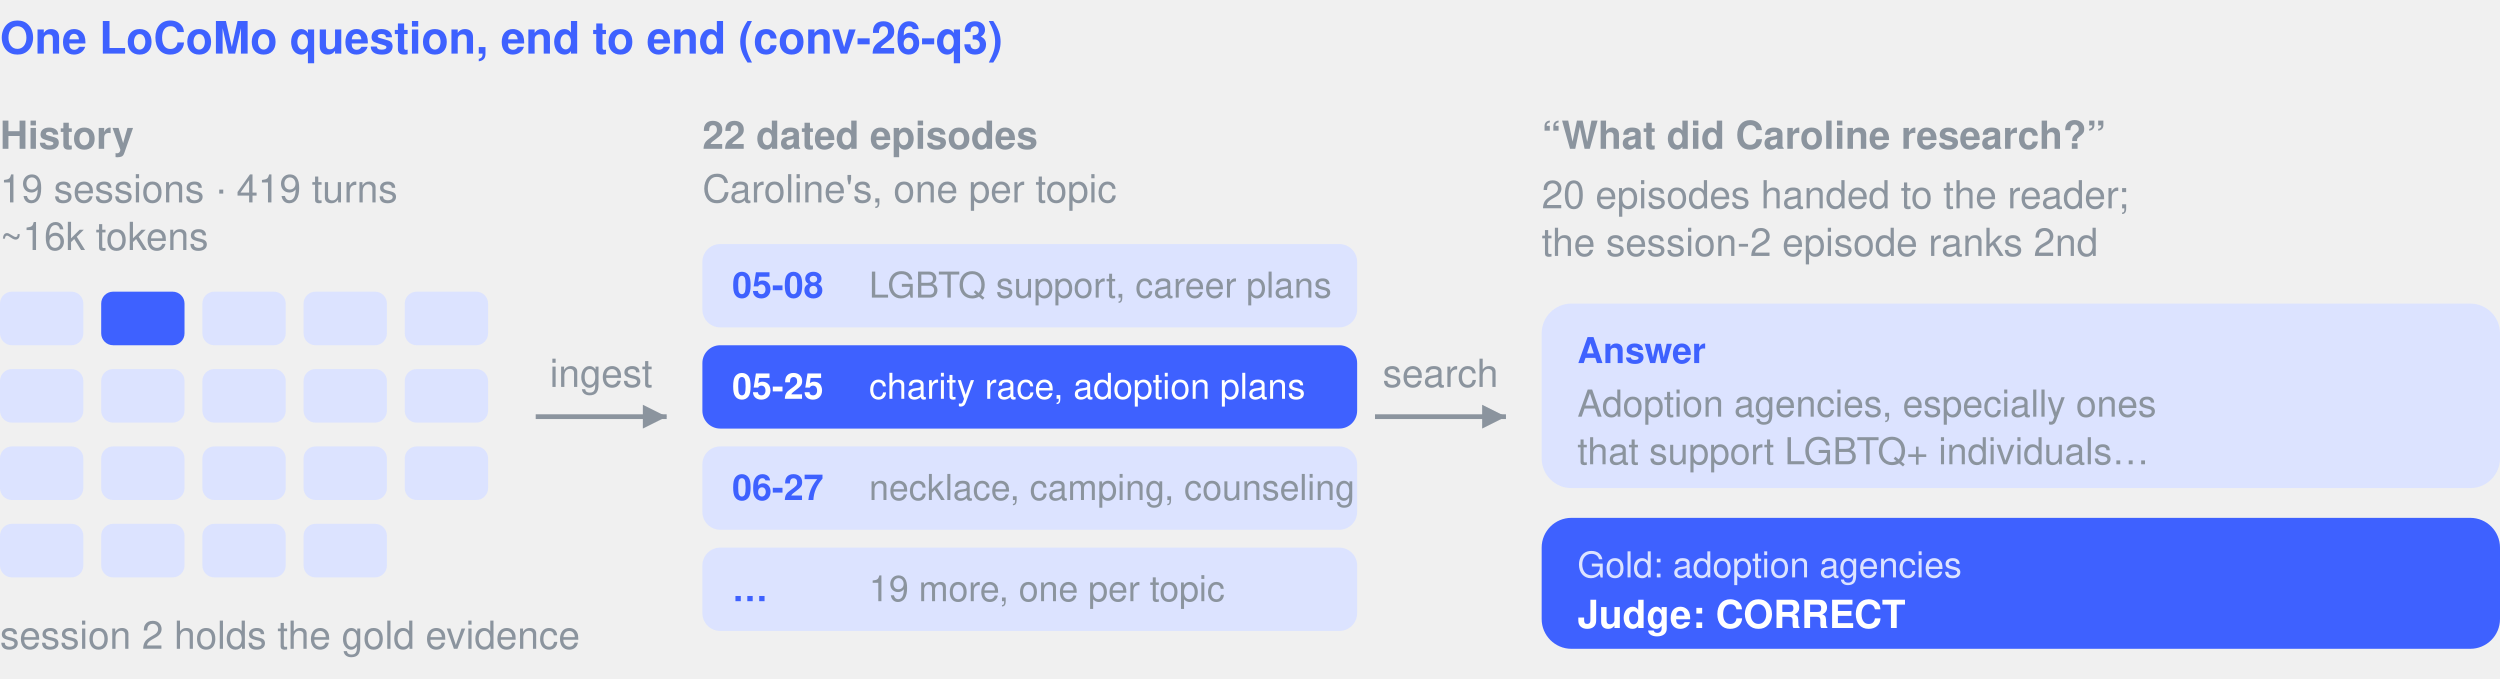
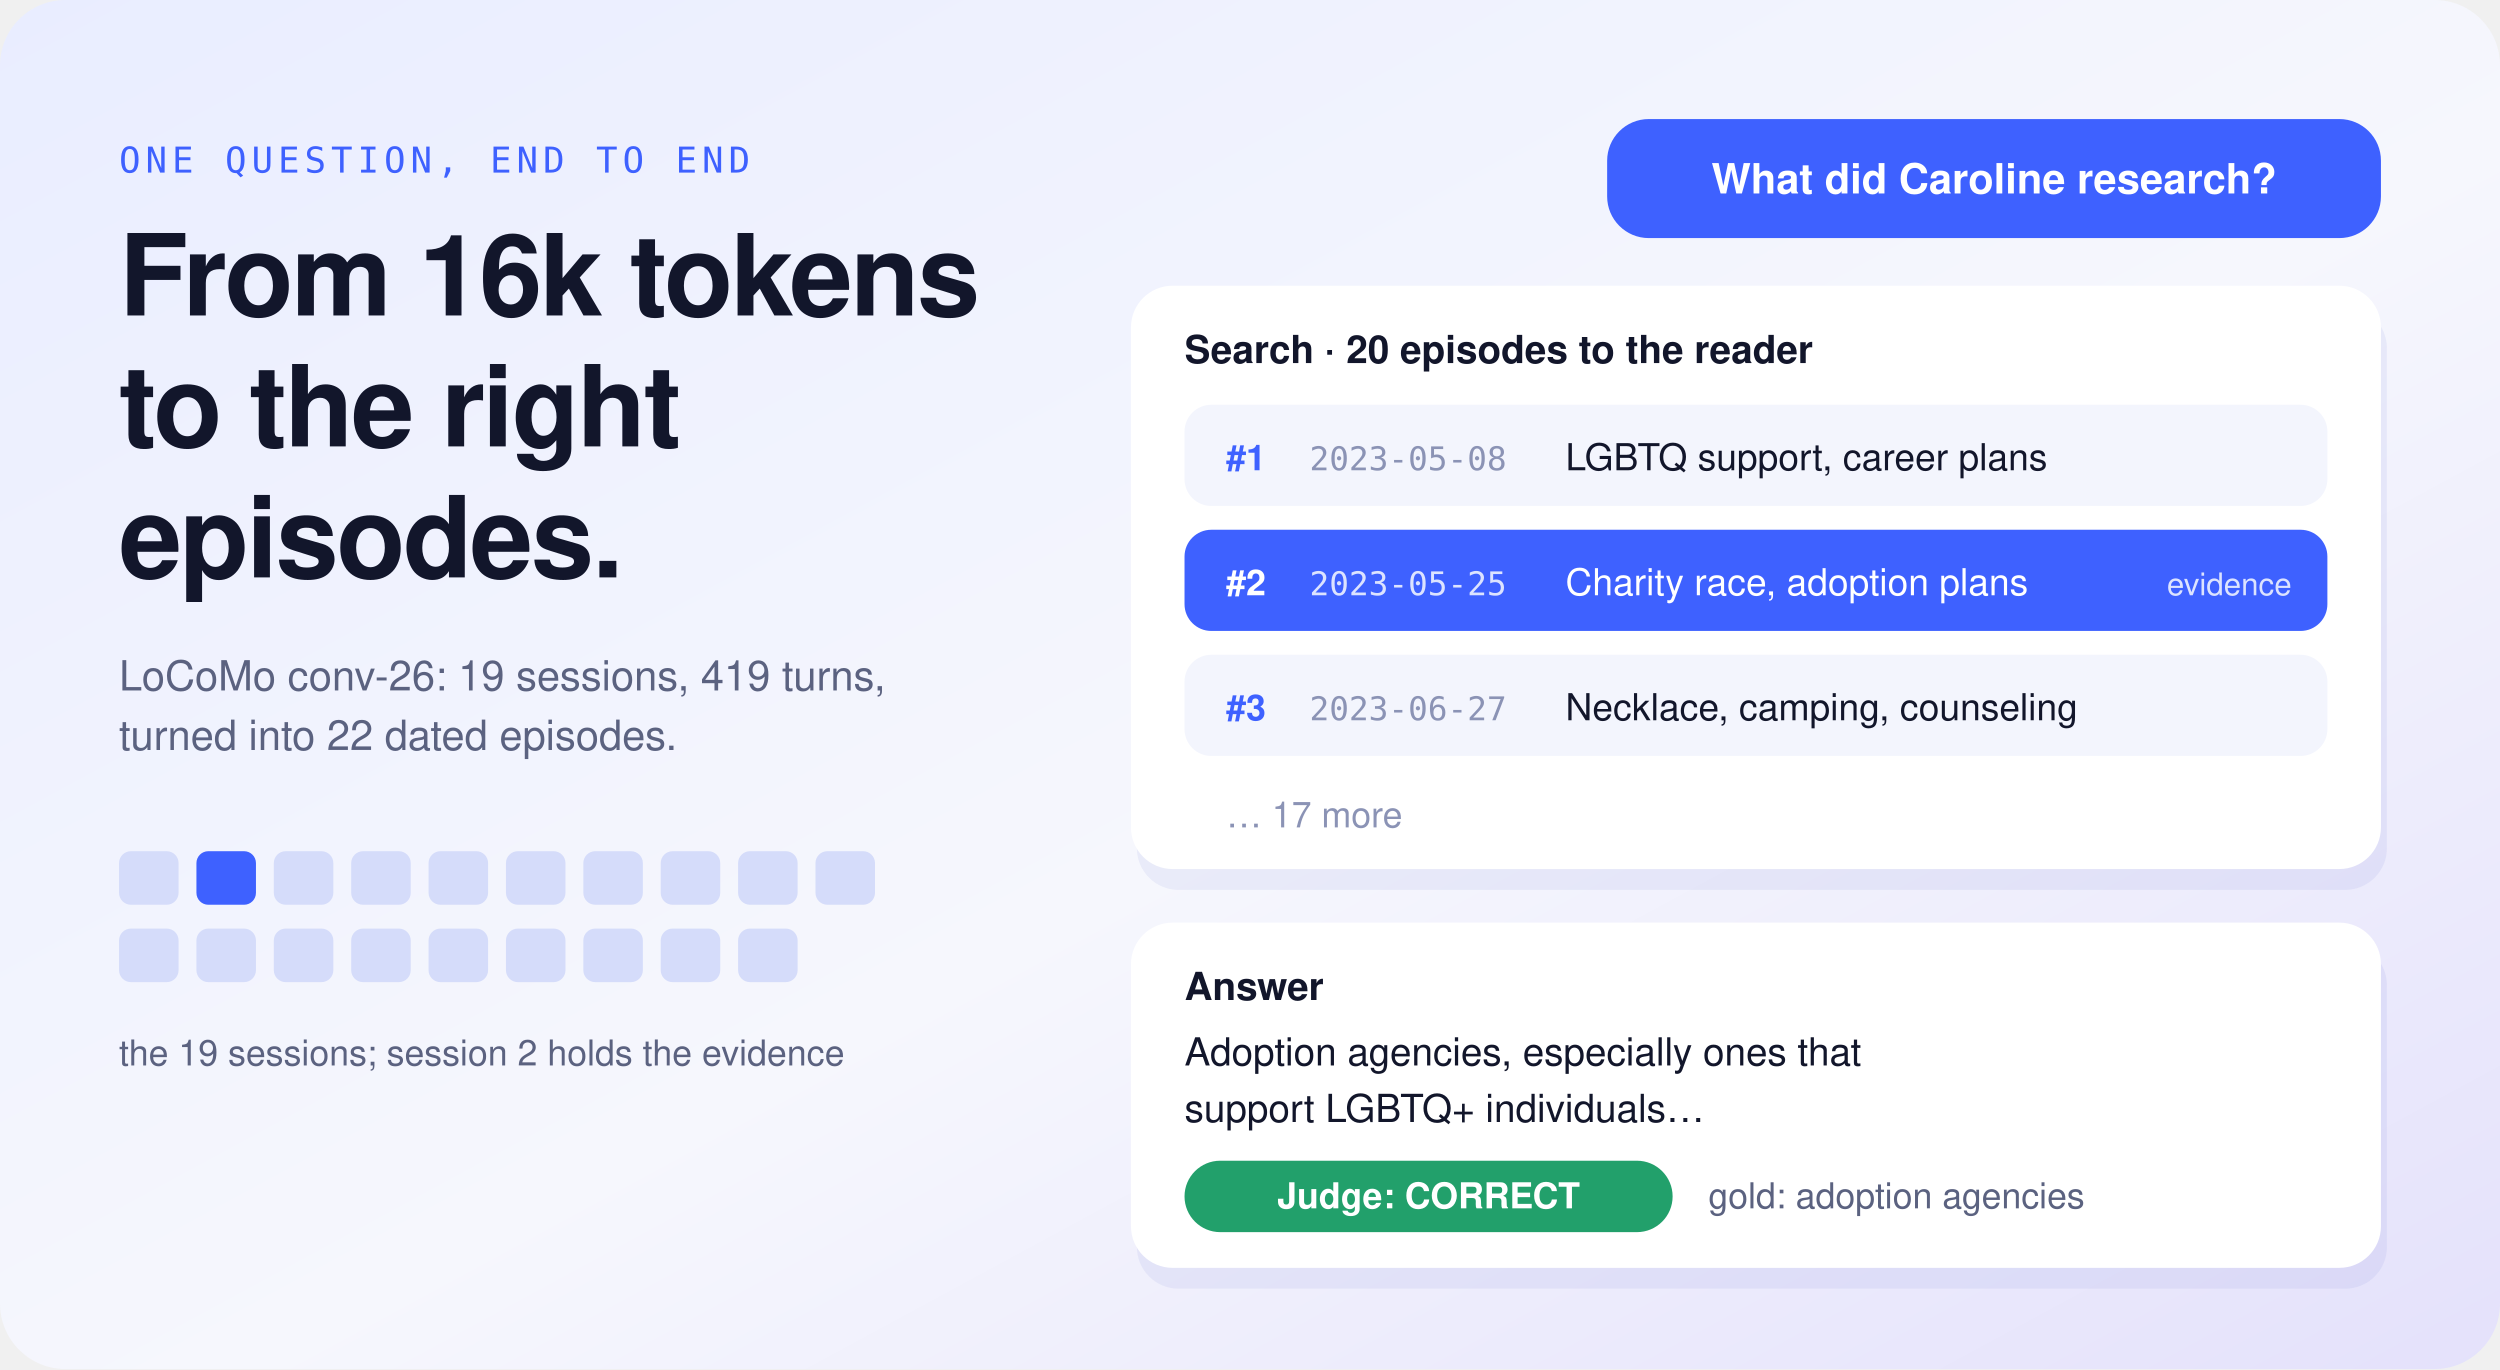
- <svg xmlns="http://www.w3.org/2000/svg" width="840" height="228" viewBox="0 0 840 228" role="img" aria-label="One LoCoMo question from history to judged answer">
+ <svg xmlns="http://www.w3.org/2000/svg" width="840" height="460" viewBox="0 0 840 460" role="img" aria-label="One LoCoMo question from history to judged answer">
  <style>text{font-family:-apple-system, BlinkMacSystemFont, "Segoe UI", Helvetica, Arial, sans-serif;fill:#8B949E} .t{font-size:15px;font-weight:600;fill:#3E61FF} .s{font-size:13px} .v{font-size:13px;font-weight:600} .w{fill:#FFFFFF}</style>
-   <text class="t" x="0" y="18">One LoCoMo question, end to end (conv-26-q3)</text>
-   <text class="v" x="0" y="50">History</text>
-   <text class="s" x="0" y="68">19 sessions · 419 turns</text>
-   <text class="s" x="0" y="84">~16k tokens</text>
-   <rect x="0" y="98" width="28" height="18" rx="4" fill="#DCE3FF" />
-   <rect x="34" y="98" width="28" height="18" rx="4" fill="#3E61FF" />
-   <rect x="68" y="98" width="28" height="18" rx="4" fill="#DCE3FF" />
-   <rect x="102" y="98" width="28" height="18" rx="4" fill="#DCE3FF" />
-   <rect x="136" y="98" width="28" height="18" rx="4" fill="#DCE3FF" />
-   <rect x="0" y="124" width="28" height="18" rx="4" fill="#DCE3FF" />
-   <rect x="34" y="124" width="28" height="18" rx="4" fill="#DCE3FF" />
-   <rect x="68" y="124" width="28" height="18" rx="4" fill="#DCE3FF" />
-   <rect x="102" y="124" width="28" height="18" rx="4" fill="#DCE3FF" />
-   <rect x="136" y="124" width="28" height="18" rx="4" fill="#DCE3FF" />
-   <rect x="0" y="150" width="28" height="18" rx="4" fill="#DCE3FF" />
-   <rect x="34" y="150" width="28" height="18" rx="4" fill="#DCE3FF" />
-   <rect x="68" y="150" width="28" height="18" rx="4" fill="#DCE3FF" />
-   <rect x="102" y="150" width="28" height="18" rx="4" fill="#DCE3FF" />
-   <rect x="136" y="150" width="28" height="18" rx="4" fill="#DCE3FF" />
-   <rect x="0" y="176" width="28" height="18" rx="4" fill="#DCE3FF" />
-   <rect x="34" y="176" width="28" height="18" rx="4" fill="#DCE3FF" />
-   <rect x="68" y="176" width="28" height="18" rx="4" fill="#DCE3FF" />
-   <rect x="102" y="176" width="28" height="18" rx="4" fill="#DCE3FF" />
-   <text class="s" x="0" y="218">session 2 holds the gold evidence</text>
-   <path d="M180 140 h44" stroke="#8B949E" stroke-width="1.6" />
-   <path d="M224 140 l-8 -4 v8 z" fill="#8B949E" />
-   <text class="s" x="202" y="130" text-anchor="middle">ingest</text>
-   <text class="v" x="236" y="50">22 dated episodes</text>
-   <text class="s" x="236" y="68">Caroline's, one per topic</text>
-   <rect x="236" y="82" width="220" height="28" rx="6" fill="#DCE3FF" />
-   <text x="246" y="100" style="font-size:12px;font-weight:600;fill:#3E61FF">05-08</text>
-   <text x="292" y="100" style="font-size:12px;fill:#8B949E">LGBTQ support, career plans</text>
-   <rect x="236" y="116" width="220" height="28" rx="6" fill="#3E61FF" />
-   <text x="246" y="134" style="font-size:12px;font-weight:600;fill:#FFFFFF">05-25</text>
-   <text x="292" y="134" style="font-size:12px;fill:#FFFFFF">charity race, adoption plans</text>
-   <rect x="236" y="150" width="220" height="28" rx="6" fill="#DCE3FF" />
-   <text x="246" y="168" style="font-size:12px;font-weight:600;fill:#3E61FF">06-27</text>
-   <text x="292" y="168" style="font-size:12px;fill:#8B949E">necklace, camping, counseling</text>
-   <rect x="236" y="184" width="220" height="28" rx="6" fill="#DCE3FF" />
-   <text x="246" y="202" style="font-size:12px;font-weight:600;fill:#3E61FF">…</text>
-   <text x="292" y="202" style="font-size:12px;fill:#8B949E">19 more, one per topic</text>
-   <path d="M462 140 h44" stroke="#8B949E" stroke-width="1.6" />
-   <path d="M506 140 l-8 -4 v8 z" fill="#8B949E" />
-   <text class="s" x="484" y="130" text-anchor="middle">search</text>
-   <text class="v" x="518" y="50">“What did Caroline research?”</text>
-   <text class="s" x="518" y="70">20 episodes handed to the reader;</text>
-   <text class="s" x="518" y="86">the session-2 episode ranks 2nd</text>
-   <rect x="518" y="102" width="322" height="62" rx="10" fill="#DCE3FF" />
-   <text x="530" y="122" style="font-size:12px;font-weight:600;fill:#3E61FF">Answer</text>
-   <text x="530" y="140" style="font-size:12.5px;fill:#8B949E">Adoption agencies, especially ones</text>
-   <text x="530" y="156" style="font-size:12.5px;fill:#8B949E">that support LGBTQ+ individuals…</text>
-   <rect x="518" y="174" width="322" height="44" rx="10" fill="#3E61FF" />
-   <text x="530" y="194" style="font-size:12px;fill:#DCE3FF">Gold: adoption agencies</text>
-   <text x="530" y="211" style="font-size:13px;font-weight:700;fill:#FFFFFF">Judge: CORRECT</text>
+   <defs>
+     <linearGradient id="eg" x1="0" y1="0" x2="1" y2="1">
+       <stop offset="0" stop-color="#E9EDFF" />
+       <stop offset=".55" stop-color="#F6F7FD" />
+       <stop offset="1" stop-color="#E4E1FB" />
+     </linearGradient>
+   </defs>
+   <rect width="840" height="460" rx="22" fill="url(#eg)" />
+   <text x="40" y="58" style="font-family:ui-monospace,Menlo,monospace;font-size:12px;letter-spacing:.14em;fill:#3E61FF">ONE QUESTION, END TO END</text>
+   <text x="40" y="106" style="font-size:38px;font-weight:800;letter-spacing:-.02em;fill:#12162B">From 16k tokens</text>
+   <text x="40" y="150" style="font-size:38px;font-weight:800;letter-spacing:-.02em;fill:#12162B">to the right</text>
+   <text x="40" y="194" style="font-size:38px;font-weight:800;letter-spacing:-.02em;fill:#12162B">episodes.</text>
+   <text x="40" y="232" style="font-size:14px;fill:#5B6280">LoCoMo conv-26: 19 sessions, 419 turns,</text>
+   <text x="40" y="252" style="font-size:14px;fill:#5B6280">turned into 22 dated episodes.</text>
+   <rect x="40" y="286" width="20" height="18" rx="4" fill="#D5DCFA" />
+   <rect x="66" y="286" width="20" height="18" rx="4" fill="#3E61FF" />
+   <rect x="92" y="286" width="20" height="18" rx="4" fill="#D5DCFA" />
+   <rect x="118" y="286" width="20" height="18" rx="4" fill="#D5DCFA" />
+   <rect x="144" y="286" width="20" height="18" rx="4" fill="#D5DCFA" />
+   <rect x="170" y="286" width="20" height="18" rx="4" fill="#D5DCFA" />
+   <rect x="196" y="286" width="20" height="18" rx="4" fill="#D5DCFA" />
+   <rect x="222" y="286" width="20" height="18" rx="4" fill="#D5DCFA" />
+   <rect x="248" y="286" width="20" height="18" rx="4" fill="#D5DCFA" />
+   <rect x="274" y="286" width="20" height="18" rx="4" fill="#D5DCFA" />
+   <rect x="40" y="312" width="20" height="18" rx="4" fill="#D5DCFA" />
+   <rect x="66" y="312" width="20" height="18" rx="4" fill="#D5DCFA" />
+   <rect x="92" y="312" width="20" height="18" rx="4" fill="#D5DCFA" />
+   <rect x="118" y="312" width="20" height="18" rx="4" fill="#D5DCFA" />
+   <rect x="144" y="312" width="20" height="18" rx="4" fill="#D5DCFA" />
+   <rect x="170" y="312" width="20" height="18" rx="4" fill="#D5DCFA" />
+   <rect x="196" y="312" width="20" height="18" rx="4" fill="#D5DCFA" />
+   <rect x="222" y="312" width="20" height="18" rx="4" fill="#D5DCFA" />
+   <rect x="248" y="312" width="20" height="18" rx="4" fill="#D5DCFA" />
+   <text x="40" y="358" style="font-size:12px;fill:#5B6280">the 19 sessions; session 2 holds the evidence</text>
+   <rect x="540" y="40" width="260" height="40" rx="14" fill="#3E61FF" />
+   <text x="670" y="65" text-anchor="middle" style="font-size:14px;font-weight:600;fill:#FFFFFF">What did Caroline research?</text>
+   <rect x="382" y="103" width="420" height="196" rx="14" fill="#2A3FBF" opacity=".07" />
+   <rect x="380" y="96" width="420" height="196" rx="14" fill="#FFFFFF" />
+   <text x="398" y="122" style="font-size:13px;font-weight:700;fill:#12162B">Search · 20 episodes to the reader</text>
+   <rect x="398" y="136" width="384" height="34" rx="9" fill="#F3F5FD" />
+   <text x="412" y="158" style="font-size:12px;font-weight:700;fill:#3E61FF">#1</text>
+   <text x="440" y="158" style="font-family:ui-monospace,Menlo,monospace;font-size:11px;fill:#8B93B5">2023-05-08</text>
+   <text x="526" y="158" style="font-size:12.5px;fill:#12162B">LGBTQ support, career plans</text>
+   <rect x="398" y="178" width="384" height="34" rx="9" fill="#3E61FF" />
+   <text x="412" y="200" style="font-size:12px;font-weight:700;fill:#FFFFFF">#2</text>
+   <text x="440" y="200" style="font-family:ui-monospace,Menlo,monospace;font-size:11px;fill:#DCE3FF">2023-05-25</text>
+   <text x="526" y="200" style="font-size:12.5px;fill:#FFFFFF">Charity race, adoption plans</text>
+   <text x="770" y="200" text-anchor="end" style="font-size:10.5px;fill:#DCE3FF">evidence</text>
+   <rect x="398" y="220" width="384" height="34" rx="9" fill="#F3F5FD" />
+   <text x="412" y="242" style="font-size:12px;font-weight:700;fill:#3E61FF">#3</text>
+   <text x="440" y="242" style="font-family:ui-monospace,Menlo,monospace;font-size:11px;fill:#8B93B5">2023-06-27</text>
+   <text x="526" y="242" style="font-size:12.5px;fill:#12162B">Necklace, camping, counseling</text>
+   <text x="412" y="278" style="font-size:12px;fill:#8B93B5">… 17 more</text>
+   <rect x="382" y="317" width="420" height="116" rx="14" fill="#2A3FBF" opacity=".07" />
+   <rect x="380" y="310" width="420" height="116" rx="14" fill="#FFFFFF" />
+   <text x="398" y="336" style="font-size:13px;font-weight:700;fill:#12162B">Answer</text>
+   <text x="398" y="358" style="font-size:13px;fill:#12162B">Adoption agencies, especially ones that</text>
+   <text x="398" y="377" style="font-size:13px;fill:#12162B">support LGBTQ+ individuals…</text>
+   <rect x="398" y="390" width="164" height="24" rx="12" fill="#22A06B" />
+   <text x="480" y="406" text-anchor="middle" style="font-size:12px;font-weight:700;fill:#FFFFFF">Judge: CORRECT</text>
+   <text x="574" y="406" style="font-size:12px;fill:#5B6280">gold: adoption agencies</text>
</svg>
